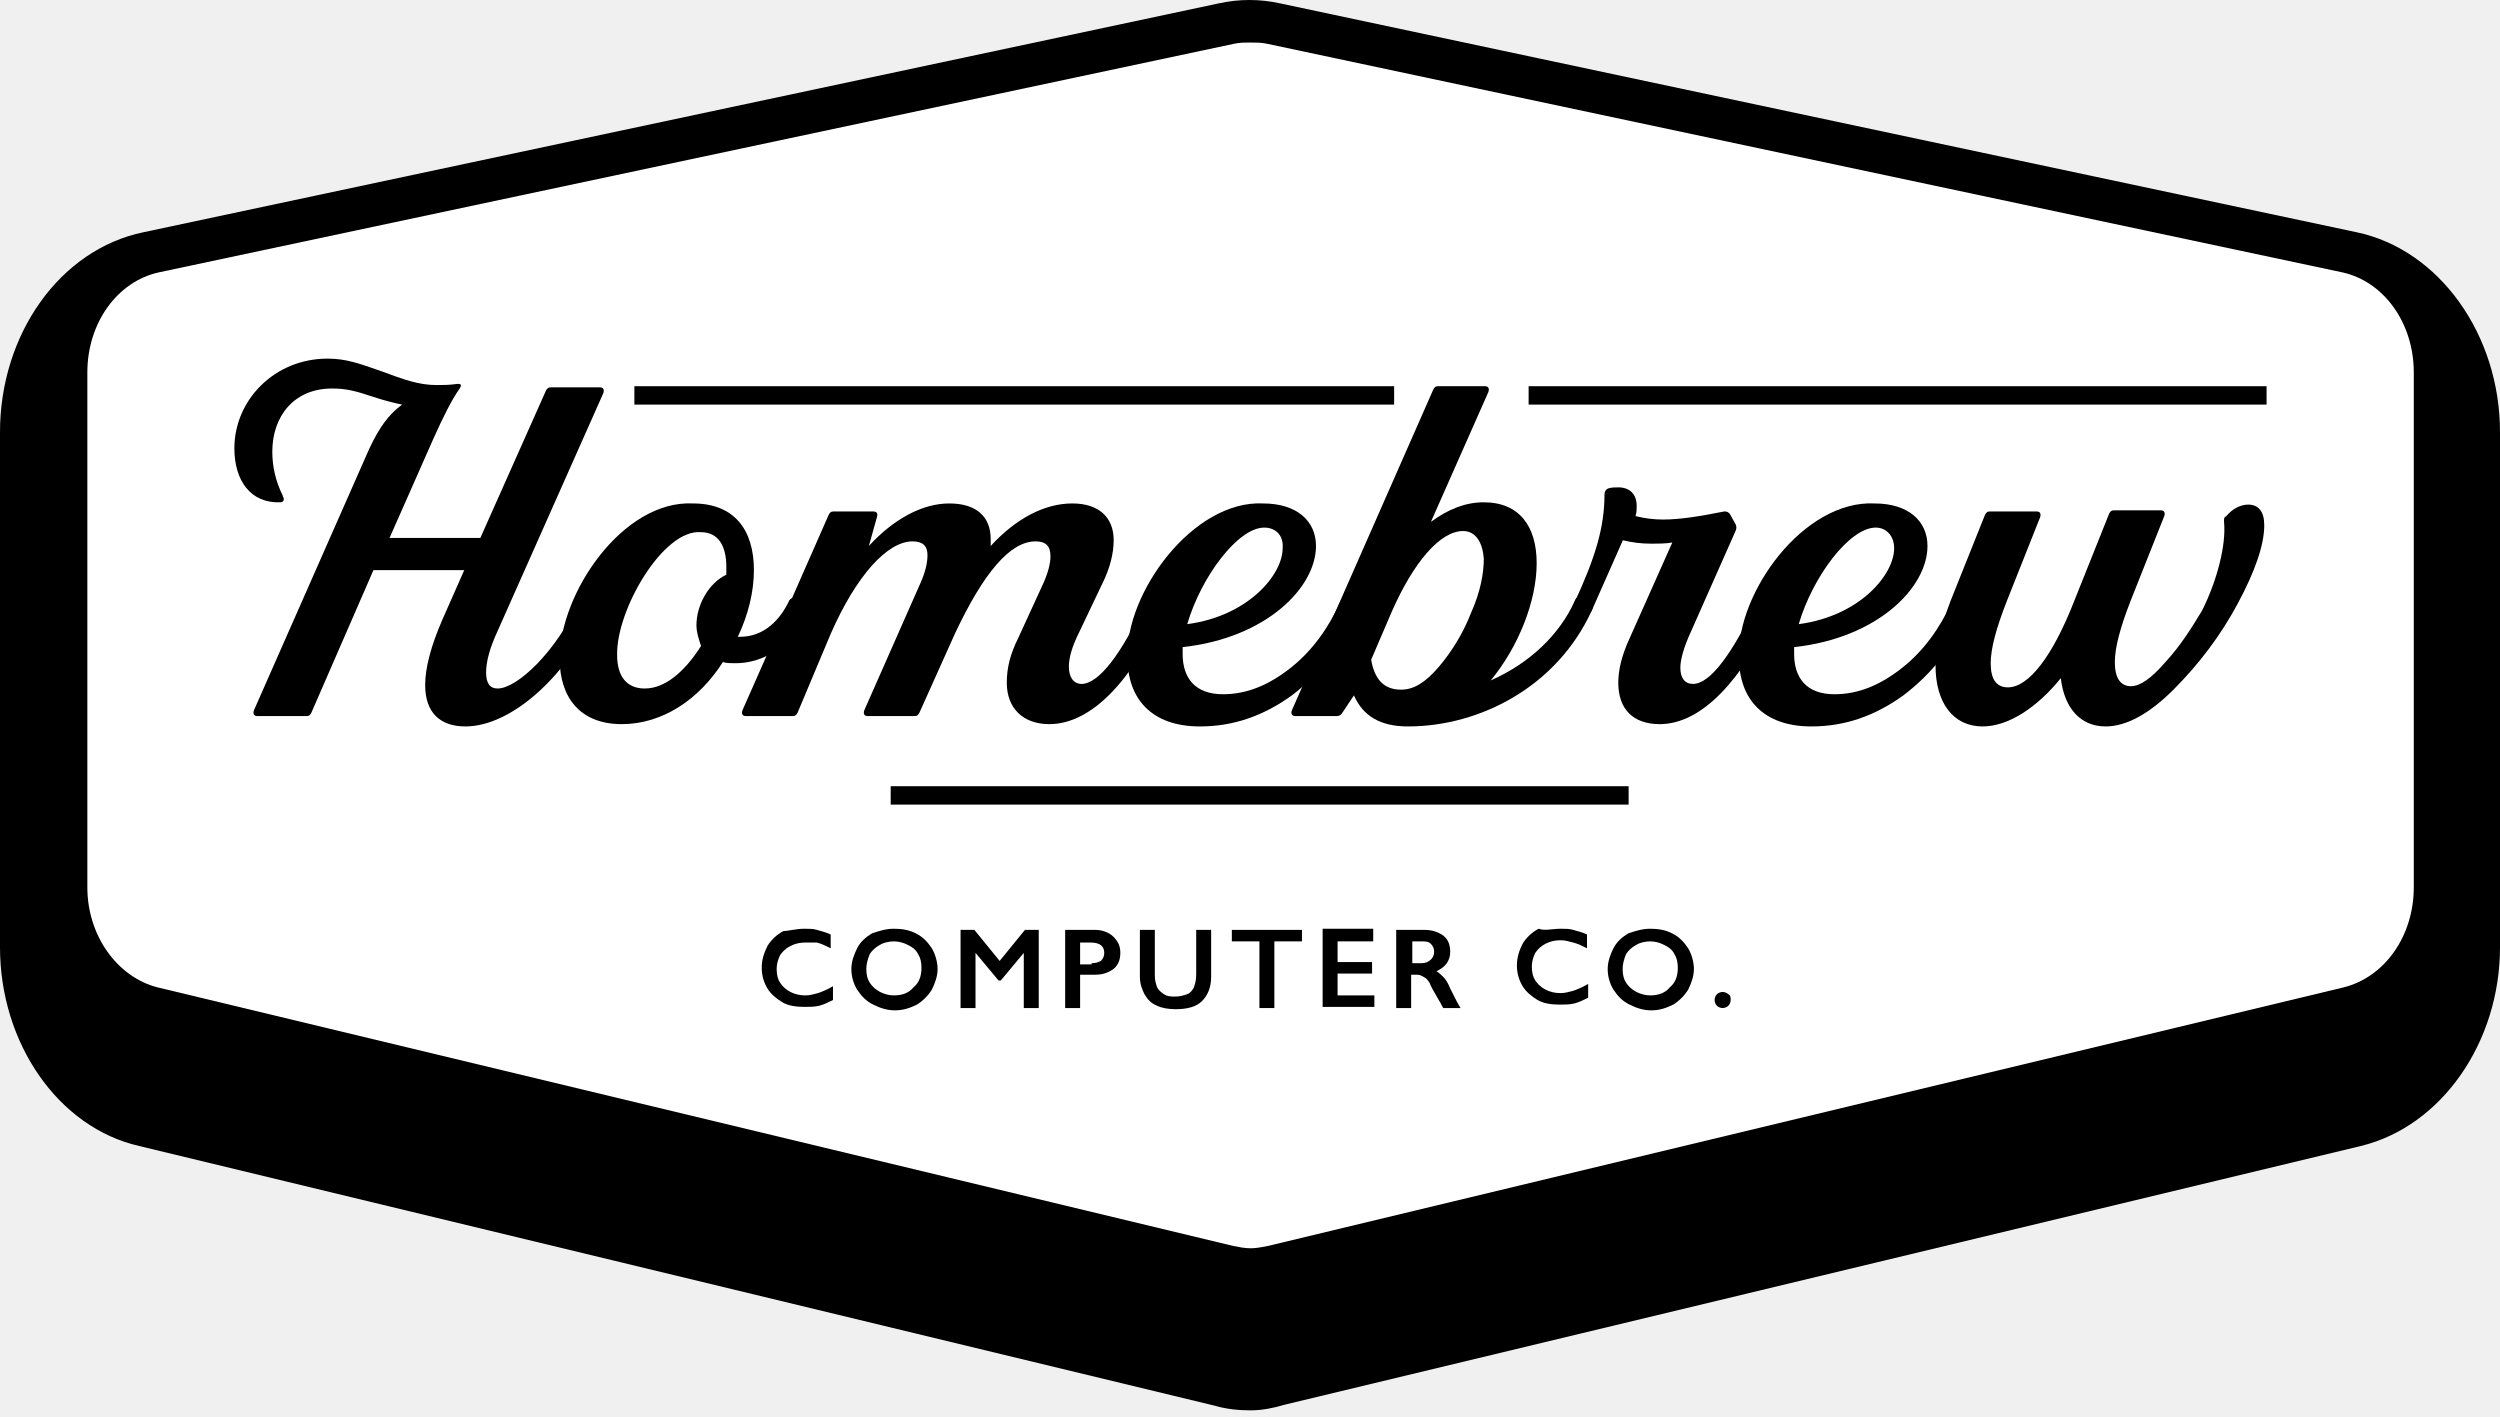
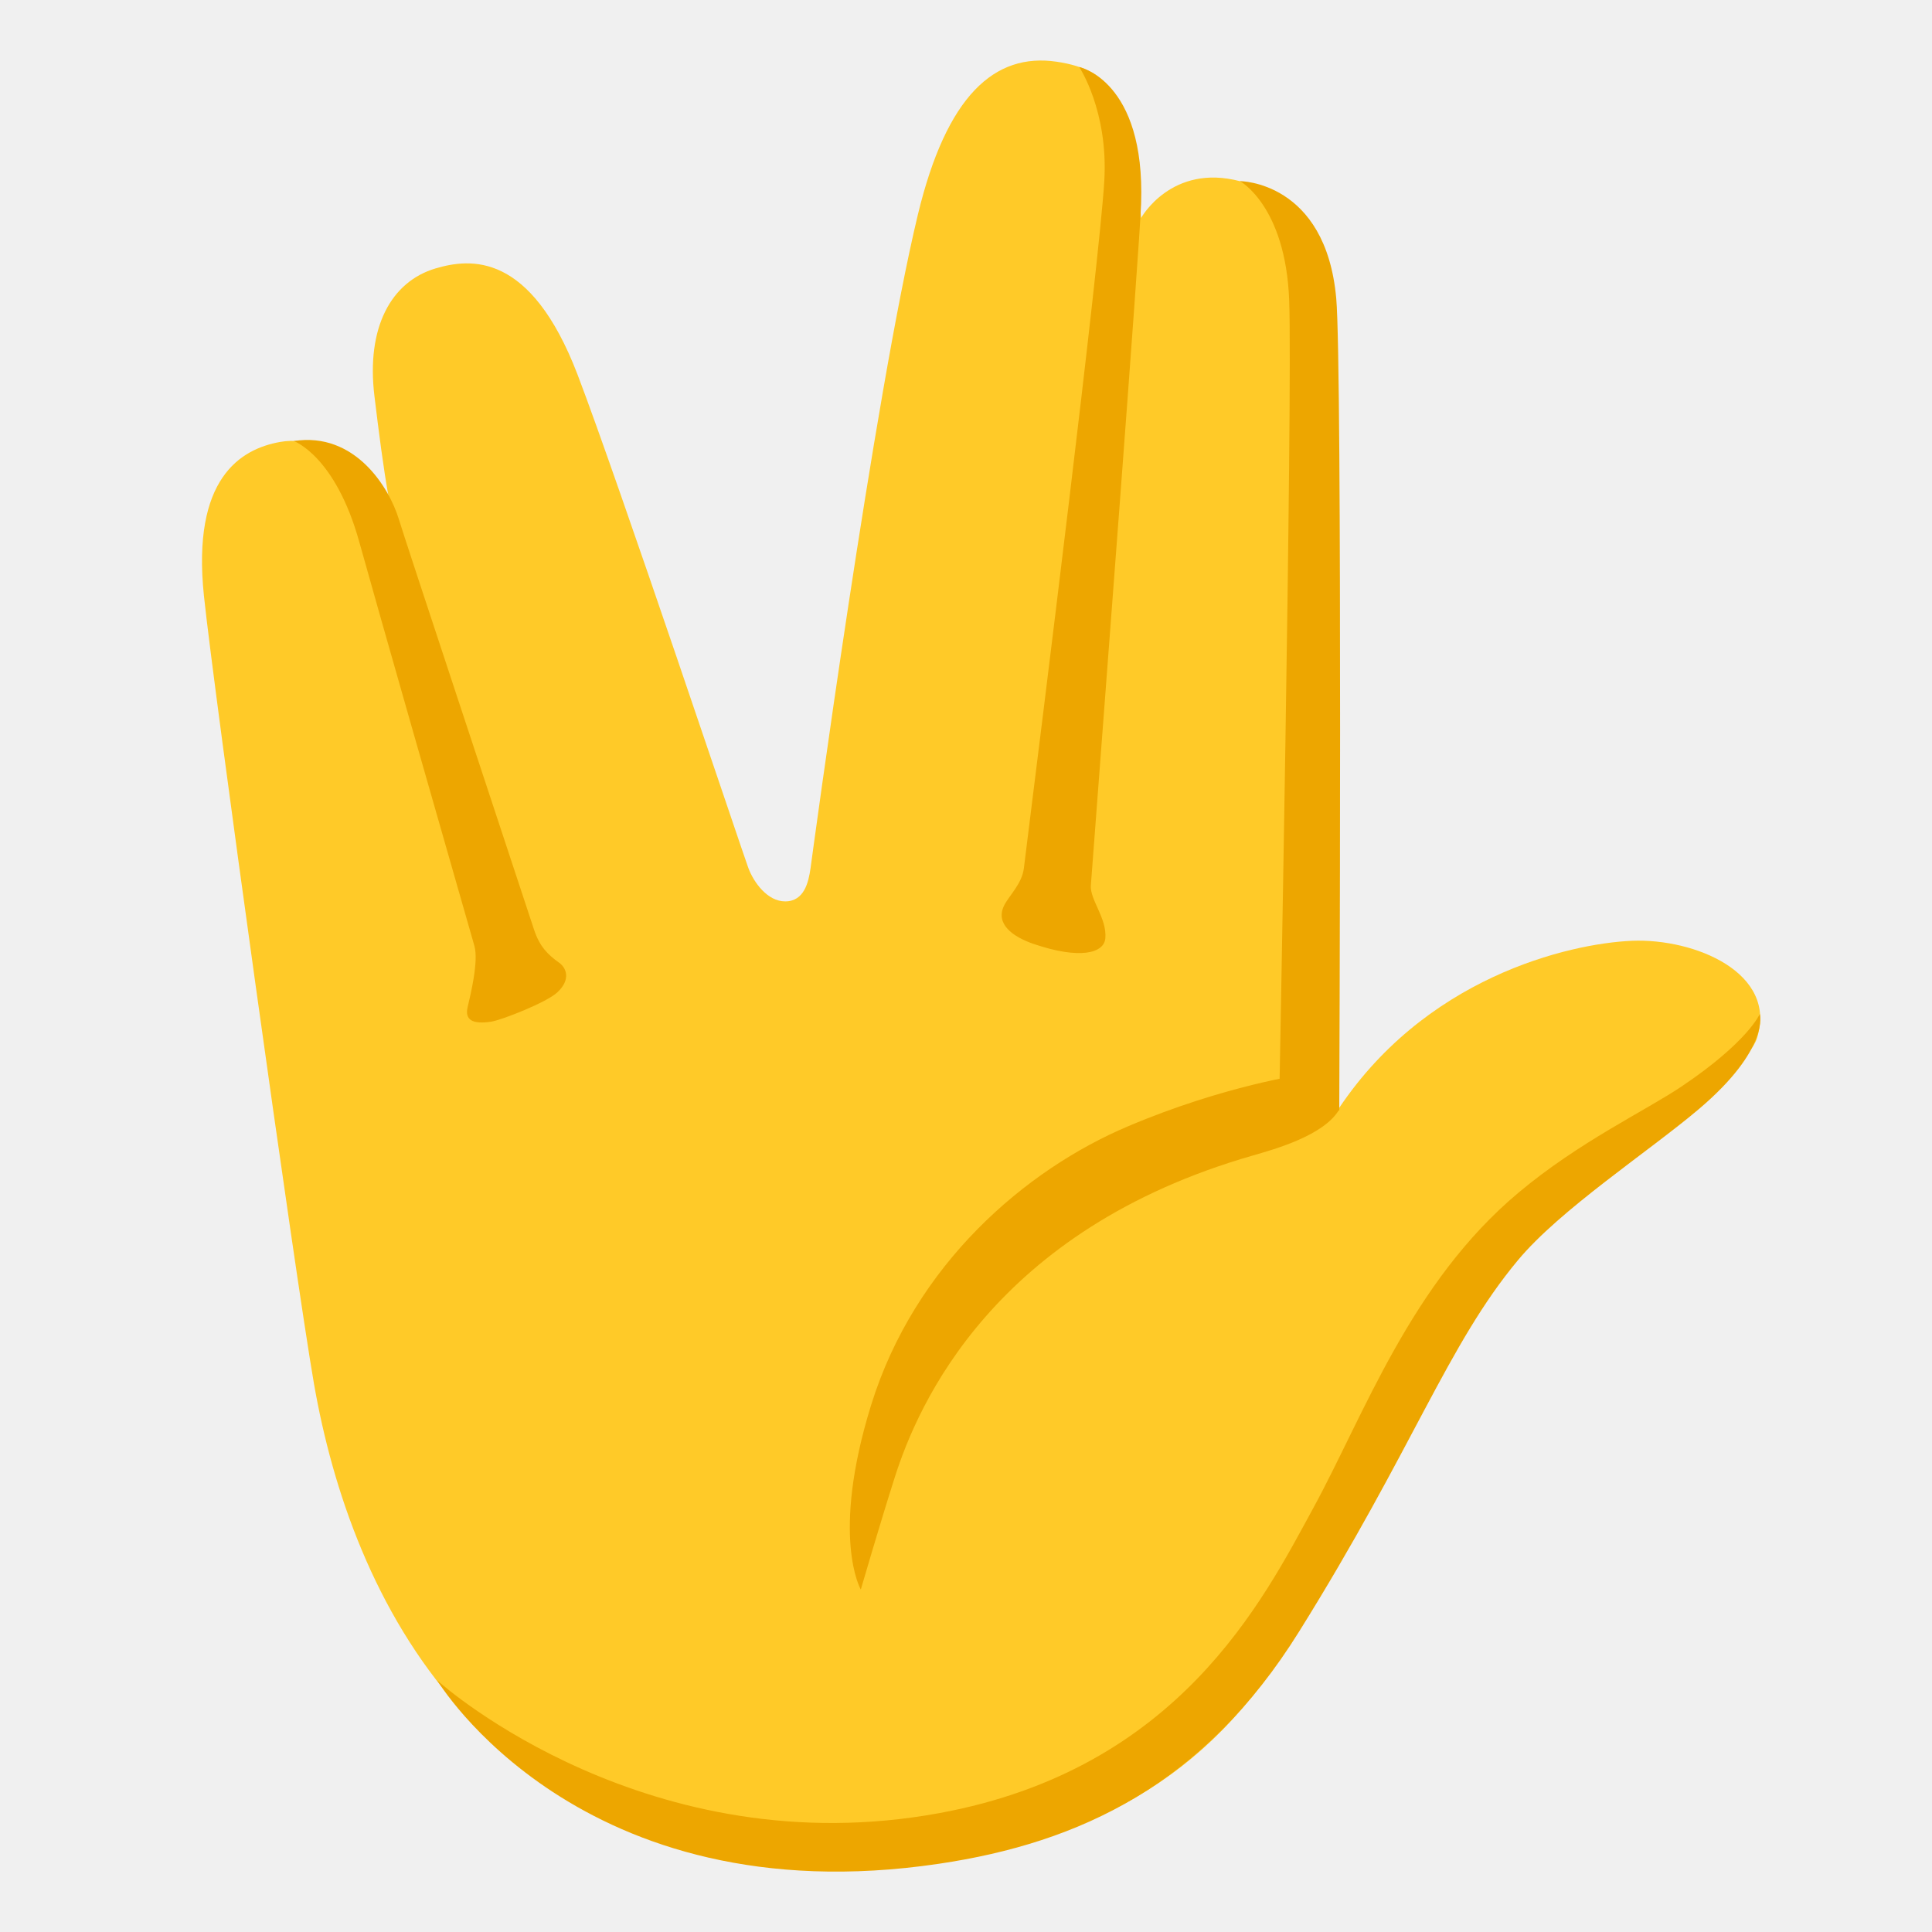
- <svg xmlns="http://www.w3.org/2000/svg" width="256" height="145" viewBox="0 0 256 145" fill="none">
-   <g clip-path="url(#clip0_699_2)">
-     <path d="M128.059 144.419C126.882 144.419 125.587 144.302 124.41 143.949L14.242 117.348C6.003 115.465 0 106.873 0 96.986V44.256C0 34.251 6.12 25.541 14.713 23.776L124.763 0.353C125.823 0.118 126.882 0 127.941 0C129 0 130.06 0.118 131.119 0.353L241.287 23.776C249.762 25.541 256 34.251 256 44.256V96.986C256 106.755 249.997 115.347 241.758 117.348L131.59 143.831C130.413 144.184 129.236 144.419 128.059 144.419Z" fill="black" />
-     <path d="M128.059 127.823C127.47 127.823 126.882 127.706 126.293 127.588L16.125 101.105C12.005 100.046 8.945 95.809 8.945 90.865V38.135C8.945 33.074 12.005 28.837 16.243 27.895L126.411 4.473C127 4.355 127.47 4.355 128.059 4.355C128.647 4.355 129.118 4.355 129.707 4.473L239.875 27.895C244.112 28.837 247.172 33.074 247.172 38.135V90.865C247.172 95.809 244.23 100.046 239.993 101.105L129.824 127.588C129.236 127.706 128.647 127.823 128.059 127.823Z" fill="white" />
-     <path d="M45.304 63.441L47.54 58.38H38.242L31.886 72.975C31.768 73.21 31.651 73.328 31.415 73.328H26.354C26.001 73.328 25.883 73.092 26.001 72.739L37.418 46.845C38.477 44.373 39.537 42.608 41.184 41.431C40.596 41.313 39.537 41.078 38.124 40.607C36.359 40.018 35.417 39.783 34.005 39.783C30.12 39.783 27.884 42.608 27.884 46.257C27.884 47.787 28.237 49.317 28.943 50.729C28.943 50.847 29.061 50.965 29.061 51.082C29.061 51.318 28.943 51.435 28.708 51.435C25.648 51.553 24 49.199 24 45.904C24 40.96 28.119 36.723 33.534 36.723C35.417 36.723 36.712 37.194 39.066 38.017C41.302 38.841 42.832 39.43 44.715 39.43C45.304 39.43 46.01 39.43 46.834 39.312H46.952C47.187 39.312 47.305 39.43 47.069 39.783C46.245 40.96 45.422 42.608 44.362 44.962L39.89 55.084H49.188L55.897 40.018C56.015 39.783 56.132 39.665 56.368 39.665H61.429C61.782 39.665 61.9 39.901 61.782 40.254L50.954 64.618C50.13 66.383 49.777 67.796 49.777 68.855C49.777 69.915 50.13 70.503 50.954 70.503C52.955 70.503 56.956 66.737 59.31 61.558C59.428 61.205 59.663 61.087 60.017 61.087C60.723 61.087 61.429 61.793 61.076 62.499C58.251 68.973 52.484 74.387 47.658 74.387C45.069 74.387 43.538 72.975 43.538 70.15C43.538 68.384 44.127 66.148 45.304 63.441Z" fill="black" />
-     <path d="M70.963 51.553C75.2 51.553 77.201 54.26 77.201 58.38C77.201 60.616 76.612 62.97 75.553 65.206H75.788C77.789 65.206 79.555 64.029 80.732 61.675C80.85 61.322 81.085 61.205 81.438 61.205C82.144 61.205 82.733 61.911 82.498 62.617C80.967 66.383 78.025 67.914 75.318 67.914C74.847 67.914 74.376 67.914 74.023 67.796C71.551 71.68 67.785 74.152 63.665 74.152C59.428 74.152 57.309 71.445 57.309 67.443C57.309 60.734 63.783 51.2 70.963 51.553ZM71.316 64.029C71.316 61.911 72.611 59.675 74.376 58.851C74.376 58.615 74.376 58.38 74.376 58.027C74.376 55.908 73.552 54.496 71.787 54.496C67.903 54.142 63.077 62.499 63.194 67.09C63.194 69.208 64.136 70.503 66.019 70.503C68.138 70.503 70.139 68.737 71.787 66.148C71.551 65.442 71.316 64.736 71.316 64.029Z" fill="black" />
-     <path d="M104.272 65.324L106.862 59.675C107.332 58.615 107.568 57.674 107.568 56.967C107.568 55.908 107.097 55.437 106.038 55.437C103.448 55.437 100.741 58.615 97.799 64.853L94.15 72.975C94.032 73.21 93.915 73.328 93.679 73.328H88.853C88.5 73.328 88.382 73.092 88.5 72.739L94.268 59.675C94.738 58.615 94.974 57.674 94.974 56.85C94.974 55.908 94.503 55.437 93.444 55.437C90.854 55.437 87.676 58.968 85.087 64.853L81.674 72.975C81.556 73.21 81.438 73.328 81.203 73.328H76.377C76.024 73.328 75.906 73.092 76.024 72.739L80.967 61.558L84.852 52.73C84.969 52.495 85.087 52.377 85.322 52.377H89.442C89.795 52.377 89.913 52.612 89.795 52.965L88.971 55.908C91.561 53.083 94.503 51.553 97.21 51.553C99.917 51.553 101.447 52.848 101.447 55.202C101.447 55.555 101.447 55.79 101.447 55.908C104.037 53.083 106.979 51.553 109.804 51.553C112.511 51.553 114.041 52.965 114.041 55.319C114.041 56.614 113.688 58.144 112.864 59.792L110.51 64.736C109.804 66.148 109.451 67.325 109.451 68.267C109.451 69.326 109.922 70.032 110.746 70.032C112.511 70.032 114.865 66.972 117.337 61.558C117.455 61.205 117.69 61.087 118.043 61.087C118.749 61.087 119.456 61.793 119.103 62.499C116.042 69.561 111.805 74.152 107.45 74.152C104.743 74.152 103.095 72.504 103.095 69.915C103.095 68.384 103.448 66.972 104.272 65.324Z" fill="black" />
-     <path d="M129.343 51.553C132.756 51.553 134.757 53.319 134.757 55.908C134.757 60.145 129.696 65.324 121.103 66.266C121.103 66.383 121.103 66.619 121.103 66.972C121.103 69.444 122.398 71.091 125.223 71.091C127.695 71.091 129.931 70.15 132.167 68.384C134.404 66.619 136.051 64.265 137.228 61.675C137.346 61.322 137.582 61.205 137.935 61.205C138.641 61.205 139.347 61.911 138.994 62.617C137.464 66.148 135.228 68.973 132.285 71.209C129.343 73.328 126.282 74.387 122.869 74.387C117.926 74.387 115.454 71.562 115.454 67.325C115.218 60.734 122.163 51.2 129.343 51.553ZM129.46 54.025C126.753 54.025 122.987 59.086 121.574 63.912C127.812 63.088 131.343 58.851 131.343 56.144C131.461 54.849 130.637 54.025 129.46 54.025Z" fill="black" />
-     <path d="M137.464 72.975C137.346 73.21 137.111 73.328 136.875 73.328H132.638C132.285 73.328 132.167 73.092 132.285 72.739L137.229 61.558L146.762 39.901C146.88 39.665 146.998 39.548 147.233 39.548H152.059C152.412 39.548 152.53 39.783 152.412 40.136L146.527 53.436C148.292 52.142 150.058 51.435 151.941 51.435C155.59 51.435 157.355 53.907 157.355 57.674C157.355 61.558 155.472 66.266 152.647 69.679C156.649 67.914 159.709 64.971 161.24 61.558C161.357 61.205 161.593 61.087 161.946 61.087C162.652 61.087 163.358 61.793 163.005 62.499C159.474 70.268 151.588 74.387 144.173 74.387C141.348 74.387 139.583 73.328 138.641 71.209L137.464 72.975ZM149.823 54.378C147.469 54.378 144.761 57.556 142.525 62.617L140.406 67.561C140.76 69.561 141.701 70.621 143.467 70.621C144.761 70.621 145.938 69.915 147.351 68.267C148.646 66.737 149.823 64.853 150.646 62.735C151.588 60.616 151.941 58.733 151.941 57.203C151.823 55.555 151.117 54.378 149.823 54.378Z" fill="black" />
-     <path d="M166.889 65.324L171.244 55.555C170.538 55.673 169.714 55.673 169.126 55.673C168.066 55.673 167.125 55.555 166.183 55.32L163.005 62.499C162.887 62.735 162.77 62.852 162.417 62.852C161.71 62.852 161.004 62.264 161.24 61.675C163.358 57.085 164.3 54.025 164.3 50.611C164.3 50.376 164.417 50.141 164.653 50.023C165.006 49.905 165.359 49.905 165.712 49.905C166.889 49.905 167.595 50.611 167.595 51.789C167.595 52.142 167.595 52.495 167.478 52.848C168.419 53.083 169.361 53.201 170.303 53.201C172.068 53.201 174.187 52.848 176.541 52.377H176.658C176.894 52.377 177.011 52.495 177.129 52.612L177.718 53.672C177.835 53.907 177.835 54.143 177.718 54.378L173.127 64.736C172.421 66.266 172.068 67.561 172.068 68.384C172.068 69.444 172.539 70.032 173.363 70.032C175.128 70.032 177.365 66.972 179.954 61.558C180.072 61.205 180.307 61.087 180.66 61.087C181.366 61.087 182.073 61.793 181.72 62.499C178.424 69.561 174.304 74.152 169.949 74.152C167.242 74.152 165.712 72.622 165.712 69.915C165.712 68.62 166.065 67.09 166.889 65.324Z" fill="black" />
-     <path d="M191.96 51.553C195.373 51.553 197.374 53.319 197.374 55.908C197.374 60.145 192.313 65.324 183.72 66.266C183.72 66.383 183.72 66.619 183.72 66.972C183.72 69.444 185.015 71.091 187.84 71.091C190.312 71.091 192.548 70.15 194.784 68.384C197.021 66.619 198.669 64.265 199.846 61.675C199.963 61.322 200.199 61.205 200.552 61.205C201.258 61.205 201.964 61.911 201.611 62.617C200.081 66.148 197.845 68.973 194.902 71.209C191.96 73.328 188.899 74.387 185.486 74.387C180.543 74.387 178.071 71.562 178.071 67.325C177.835 60.734 184.662 51.2 191.96 51.553ZM192.077 54.025C189.37 54.025 185.604 59.086 184.191 63.912C190.429 63.088 193.96 58.851 193.96 56.144C193.96 54.849 193.137 54.025 192.077 54.025Z" fill="black" />
-     <path d="M199.728 61.558L203.259 52.73C203.377 52.495 203.494 52.377 203.73 52.377H208.555C208.909 52.377 209.026 52.612 208.909 52.965L205.495 61.558C204.436 64.265 203.847 66.383 203.847 67.914C203.847 69.561 204.436 70.385 205.613 70.385C207.732 70.385 210.203 67.207 212.44 61.44L215.971 52.612C216.088 52.377 216.206 52.259 216.441 52.259H221.267C221.62 52.259 221.738 52.495 221.62 52.848L218.207 61.44C217.148 64.147 216.559 66.266 216.559 67.796C216.559 69.444 217.148 70.268 218.207 70.268C219.149 70.268 220.326 69.444 221.738 67.796C223.268 66.148 224.445 64.265 225.504 62.499C227.035 59.439 227.976 55.79 227.741 53.436V53.319C227.741 53.083 227.741 52.966 227.976 52.848C228.565 52.142 229.389 51.671 230.212 51.671C231.272 51.671 231.86 52.377 231.86 53.789C231.86 55.79 230.919 58.498 229.153 61.793C227.388 65.089 225.151 68.031 222.562 70.621C220.09 73.092 217.736 74.387 215.617 74.387C213.028 74.387 211.38 72.504 211.027 69.444C208.555 72.504 205.613 74.387 203.023 74.387C199.963 74.387 198.198 71.915 198.198 68.149C198.315 66.148 198.786 64.029 199.728 61.558Z" fill="black" />
-     <path d="M142.76 39.548H64.96V41.431H142.76V39.548Z" fill="black" />
-     <path d="M232.096 39.548H156.531V41.431H232.096V39.548Z" fill="black" />
-     <path d="M166.771 80.508H91.207V82.391H166.771V80.508Z" fill="black" />
-     <path d="M82.355 95.103C82.826 95.103 83.296 95.103 83.65 95.22C84.003 95.338 84.591 95.456 85.062 95.691V97.103C84.591 96.868 84.121 96.633 83.65 96.515C83.296 96.515 82.943 96.515 82.473 96.515C81.884 96.515 81.413 96.633 80.942 96.868C80.472 97.103 80.119 97.457 79.883 97.81C79.648 98.281 79.53 98.751 79.53 99.222C79.53 99.811 79.648 100.281 79.883 100.634C80.119 100.988 80.472 101.341 80.942 101.576C81.413 101.812 81.884 101.929 82.473 101.929C82.943 101.929 83.296 101.812 83.767 101.694C84.121 101.576 84.709 101.341 85.297 100.988V102.4C84.827 102.635 84.356 102.871 83.885 102.989C83.414 103.106 82.943 103.106 82.355 103.106C81.531 103.106 80.707 102.989 80.119 102.635C79.53 102.282 78.942 101.812 78.588 101.223C78.235 100.634 78 99.928 78 99.104C78 98.281 78.235 97.574 78.588 96.868C78.942 96.28 79.53 95.691 80.236 95.338C80.707 95.338 81.531 95.103 82.355 95.103Z" fill="black" />
-     <path d="M91.536 95.103C92.359 95.103 93.066 95.22 93.772 95.573C94.478 95.926 94.949 96.397 95.42 97.103C95.773 97.692 96.008 98.516 96.008 99.222C96.008 99.928 95.773 100.634 95.42 101.341C95.067 101.929 94.478 102.518 93.89 102.871C93.183 103.224 92.477 103.459 91.653 103.459C90.829 103.459 90.123 103.224 89.417 102.871C88.711 102.518 88.24 102.047 87.769 101.341C87.416 100.752 87.181 100.046 87.181 99.222C87.181 98.516 87.416 97.81 87.769 97.103C88.122 96.397 88.711 95.926 89.299 95.573C90.005 95.338 90.712 95.103 91.536 95.103ZM88.711 99.222C88.711 99.811 88.829 100.281 89.064 100.634C89.299 100.988 89.652 101.341 90.123 101.576C90.594 101.812 91.065 101.929 91.536 101.929C92.359 101.929 93.066 101.694 93.537 101.105C94.125 100.634 94.361 99.928 94.361 99.104C94.361 98.516 94.243 98.045 94.007 97.692C93.772 97.221 93.419 96.986 92.948 96.75C92.477 96.515 92.006 96.397 91.536 96.397C91.065 96.397 90.476 96.515 90.123 96.75C89.652 96.986 89.299 97.339 89.064 97.692C88.829 98.281 88.711 98.751 88.711 99.222Z" fill="black" />
-     <path d="M99.775 95.22L102.364 98.398L104.954 95.22H106.366V103.224H104.836V97.574L102.482 100.399H102.246L99.892 97.574V103.224H98.362V95.22H99.775Z" fill="black" />
-     <path d="M112.133 95.22C112.84 95.22 113.546 95.456 114.017 95.926C114.487 96.397 114.723 96.868 114.723 97.574C114.723 98.28 114.487 98.869 114.017 99.222C113.546 99.575 112.957 99.811 112.133 99.811H110.603V103.224H109.073V95.22H112.133ZM111.78 98.633C112.251 98.633 112.486 98.516 112.722 98.398C112.957 98.163 113.075 97.927 113.075 97.574C113.075 96.868 112.604 96.515 111.663 96.515H110.603V98.751H111.78V98.633Z" fill="black" />
-     <path d="M118.254 95.22V99.928C118.254 100.399 118.371 100.752 118.489 101.105C118.607 101.341 118.842 101.576 119.195 101.811C119.549 102.047 119.902 102.047 120.372 102.047C120.843 102.047 121.196 101.929 121.549 101.811C121.903 101.694 122.138 101.341 122.256 101.105C122.373 100.752 122.491 100.399 122.491 99.811V95.22H124.021V100.046C124.021 101.105 123.668 101.929 123.08 102.518C122.491 103.106 121.549 103.342 120.372 103.342C119.666 103.342 118.96 103.224 118.489 102.988C117.901 102.753 117.548 102.4 117.194 101.811C116.959 101.341 116.724 100.752 116.724 100.046V95.22H118.254Z" fill="black" />
-     <path d="M133.32 95.22V96.397H130.495V103.224H128.965V96.397H126.14V95.22H133.32Z" fill="black" />
-     <path d="M140.617 95.22V96.397H136.968V98.516H140.499V99.693H136.968V101.929H140.735V103.106H135.438V95.103H140.617V95.22Z" fill="black" />
-     <path d="M145.914 95.22C146.62 95.22 147.326 95.456 147.797 95.809C148.268 96.162 148.503 96.75 148.503 97.457C148.503 97.927 148.385 98.28 148.15 98.633C147.914 98.987 147.561 99.222 147.091 99.457C147.326 99.575 147.561 99.811 147.797 100.046C148.032 100.281 148.268 100.634 148.503 101.223C148.974 102.165 149.327 102.871 149.562 103.224H147.797C147.679 103.106 147.561 102.753 147.326 102.4C146.855 101.576 146.502 100.988 146.384 100.634C146.149 100.281 146.031 100.164 145.796 100.046C145.56 99.928 145.443 99.811 145.09 99.811H144.501V103.224H142.971V95.22H145.914ZM145.56 98.633C145.914 98.633 146.267 98.516 146.502 98.28C146.737 98.045 146.855 97.81 146.855 97.457C146.855 97.103 146.737 96.868 146.502 96.633C146.267 96.397 145.914 96.397 145.56 96.397H144.619V98.633H145.56Z" fill="black" />
-     <path d="M159.802 95.103C160.273 95.103 160.744 95.103 161.097 95.22C161.45 95.338 162.039 95.456 162.509 95.691V97.103C162.039 96.868 161.568 96.633 161.097 96.515C160.626 96.397 160.273 96.28 159.802 96.28C159.214 96.28 158.743 96.397 158.272 96.633C157.801 96.868 157.448 97.221 157.213 97.574C156.977 98.045 156.86 98.516 156.86 98.987C156.86 99.575 156.977 100.046 157.213 100.399C157.448 100.752 157.801 101.105 158.272 101.341C158.743 101.576 159.214 101.694 159.802 101.694C160.273 101.694 160.626 101.576 161.097 101.458C161.45 101.341 162.039 101.105 162.627 100.752V102.165C162.156 102.4 161.686 102.635 161.215 102.753C160.744 102.871 160.273 102.871 159.685 102.871C158.861 102.871 158.037 102.753 157.448 102.4C156.86 102.047 156.271 101.576 155.918 100.988C155.565 100.399 155.33 99.693 155.33 98.869C155.33 98.045 155.565 97.339 155.918 96.633C156.271 96.044 156.86 95.456 157.566 95.103C158.154 95.338 158.978 95.103 159.802 95.103Z" fill="black" />
-     <path d="M168.983 95.103C169.807 95.103 170.513 95.22 171.219 95.573C171.926 95.926 172.396 96.397 172.867 97.103C173.22 97.692 173.456 98.516 173.456 99.222C173.456 99.928 173.22 100.634 172.867 101.341C172.514 101.929 171.926 102.518 171.337 102.871C170.631 103.224 169.925 103.459 169.101 103.459C168.277 103.459 167.571 103.224 166.864 102.871C166.158 102.518 165.687 102.047 165.217 101.341C164.863 100.752 164.628 100.046 164.628 99.222C164.628 98.516 164.863 97.81 165.217 97.103C165.57 96.397 166.158 95.926 166.747 95.573C167.453 95.338 168.159 95.103 168.983 95.103ZM166.158 99.222C166.158 99.811 166.276 100.281 166.511 100.634C166.747 100.988 167.1 101.341 167.571 101.576C168.041 101.812 168.512 101.929 168.983 101.929C169.807 101.929 170.513 101.694 170.984 101.105C171.572 100.634 171.808 99.928 171.808 99.104C171.808 98.516 171.69 98.045 171.455 97.692C171.219 97.221 170.866 96.986 170.395 96.75C169.925 96.515 169.454 96.397 168.983 96.397C168.512 96.397 167.924 96.515 167.571 96.75C167.1 96.986 166.747 97.339 166.511 97.692C166.276 98.281 166.158 98.751 166.158 99.222Z" fill="black" />
-     <path d="M176.398 101.576C176.634 101.576 176.869 101.694 176.987 101.812C177.222 101.929 177.222 102.165 177.222 102.4C177.222 102.635 177.104 102.871 176.987 102.989C176.869 103.106 176.634 103.224 176.398 103.224C176.163 103.224 175.927 103.106 175.81 102.989C175.692 102.871 175.574 102.635 175.574 102.4C175.574 102.165 175.692 101.929 175.81 101.812C175.927 101.694 176.163 101.576 176.398 101.576Z" fill="black" />
-   </g>
-   <defs>
-     <clipPath id="clip0_699_2">
-       <rect width="256" height="144.419" fill="white" />
-     </clipPath>
-   </defs>
+ <svg xmlns="http://www.w3.org/2000/svg" width="80" height="80" viewBox="0 0 80 80" fill="none">
+   <path d="M13 57.293C12.213 52.768 8.869 28.743 8.444 24.668C7.938 19.818 9.95 18.593 11.6 18.3C14.044 17.862 15.387 20.762 15.387 20.762L16.081 20.518C15.887 19.45 15.688 17.925 15.506 16.412C15.156 13.562 16.194 11.668 18.025 11.118C19.475 10.687 21.962 10.418 23.913 15.506C25.625 19.987 30.762 35.343 30.988 35.943C31.212 36.543 31.781 37.325 32.513 37.325C33.306 37.325 33.481 36.518 33.562 35.956C33.638 35.393 36.2 16.4 38.006 8.893C39.194 3.956 41.181 2.175 43.756 2.556C46.112 2.906 46.869 4.131 47.25 9.025C47.25 9.025 48.506 6.75 51.356 7.506C53.7 8.125 54.644 10.881 54.644 15.187C54.644 18.05 54.006 44.562 54.025 45.437C54.075 47.487 55.269 46.156 55.269 46.156C58.913 40.462 64.981 39.068 67.575 38.956C70.181 38.85 73.619 40.287 72.75 42.993C72.237 44.581 67.531 46.831 64.412 49.95C61.737 52.625 58.475 57.337 55.75 63.368C53.45 68.456 49.756 77 35.556 77.256C19.95 77.525 14.544 66.156 13 57.293Z" fill="#FFCA28" />
+   <path d="M36.075 58.169C37.882 52.356 42.457 48.431 46.725 46.631C50.725 44.937 53.988 44.487 53.988 44.487C53.988 45.994 55.45 45.95 55.45 45.95C54.813 47.025 52.775 47.587 51.888 47.844C41.15 50.919 38.007 58.156 37.05 61.175C36.444 63.069 35.644 65.819 35.644 65.819C35.644 65.819 34.375 63.644 36.075 58.169Z" fill="#EDA600" />
+   <path d="M18.101 69.575C18.413 69.875 26.919 77.287 38.907 75.075C48.813 73.25 52.294 66.275 54.388 62.431C56.482 58.593 58.419 53.118 62.876 49.387C65.388 47.281 68.101 46.012 69.613 45C72.382 43.143 72.869 41.987 72.869 41.987C72.869 41.987 73.301 43.425 70.332 45.937C68.263 47.687 64.601 50.081 62.851 52.187C59.938 55.681 58.519 59.987 53.788 67.568C49.844 73.893 44.726 76.306 38.876 77.175C23.963 79.387 18.101 69.575 18.101 69.575Z" fill="#EDA600" />
+   <path d="M20.332 42.306C19.544 42.425 19.244 42.218 19.363 41.706C19.482 41.193 19.826 39.812 19.644 39.168C18.451 35.012 15.657 25.25 14.876 22.437C13.882 18.862 12.163 18.262 12.163 18.262C14.707 17.868 16.119 20.2 16.513 21.493C16.801 22.443 20.569 33.8 22.113 38.493C22.344 39.193 22.676 39.525 23.157 39.868C23.432 40.062 23.663 40.543 23.082 41.087C22.644 41.506 20.763 42.243 20.332 42.306Z" fill="#EDA600" />
+   <path d="M42.801 39.087C41.926 38.787 41.207 38.256 41.576 37.5C41.77 37.1 42.313 36.606 42.395 35.962C43.157 29.875 45.52 10.943 45.726 7.5C45.901 4.587 44.688 2.775 44.688 2.775C44.688 2.775 47.426 3.325 47.251 8.431C47.188 10.293 45.638 30.418 45.17 36.662C45.126 37.256 45.839 38.018 45.77 38.85C45.72 39.468 44.726 39.743 42.801 39.087Z" fill="#EDA600" />
+   <path d="M55.456 45.981L52.956 46.3C52.956 46.3 53.532 16.331 53.382 12.425C53.231 8.519 51.344 7.5 51.344 7.5C51.344 7.5 54.894 7.5 55.331 12.356C55.588 15.231 55.456 45.981 55.456 45.981Z" fill="#EDA600" />
</svg>
